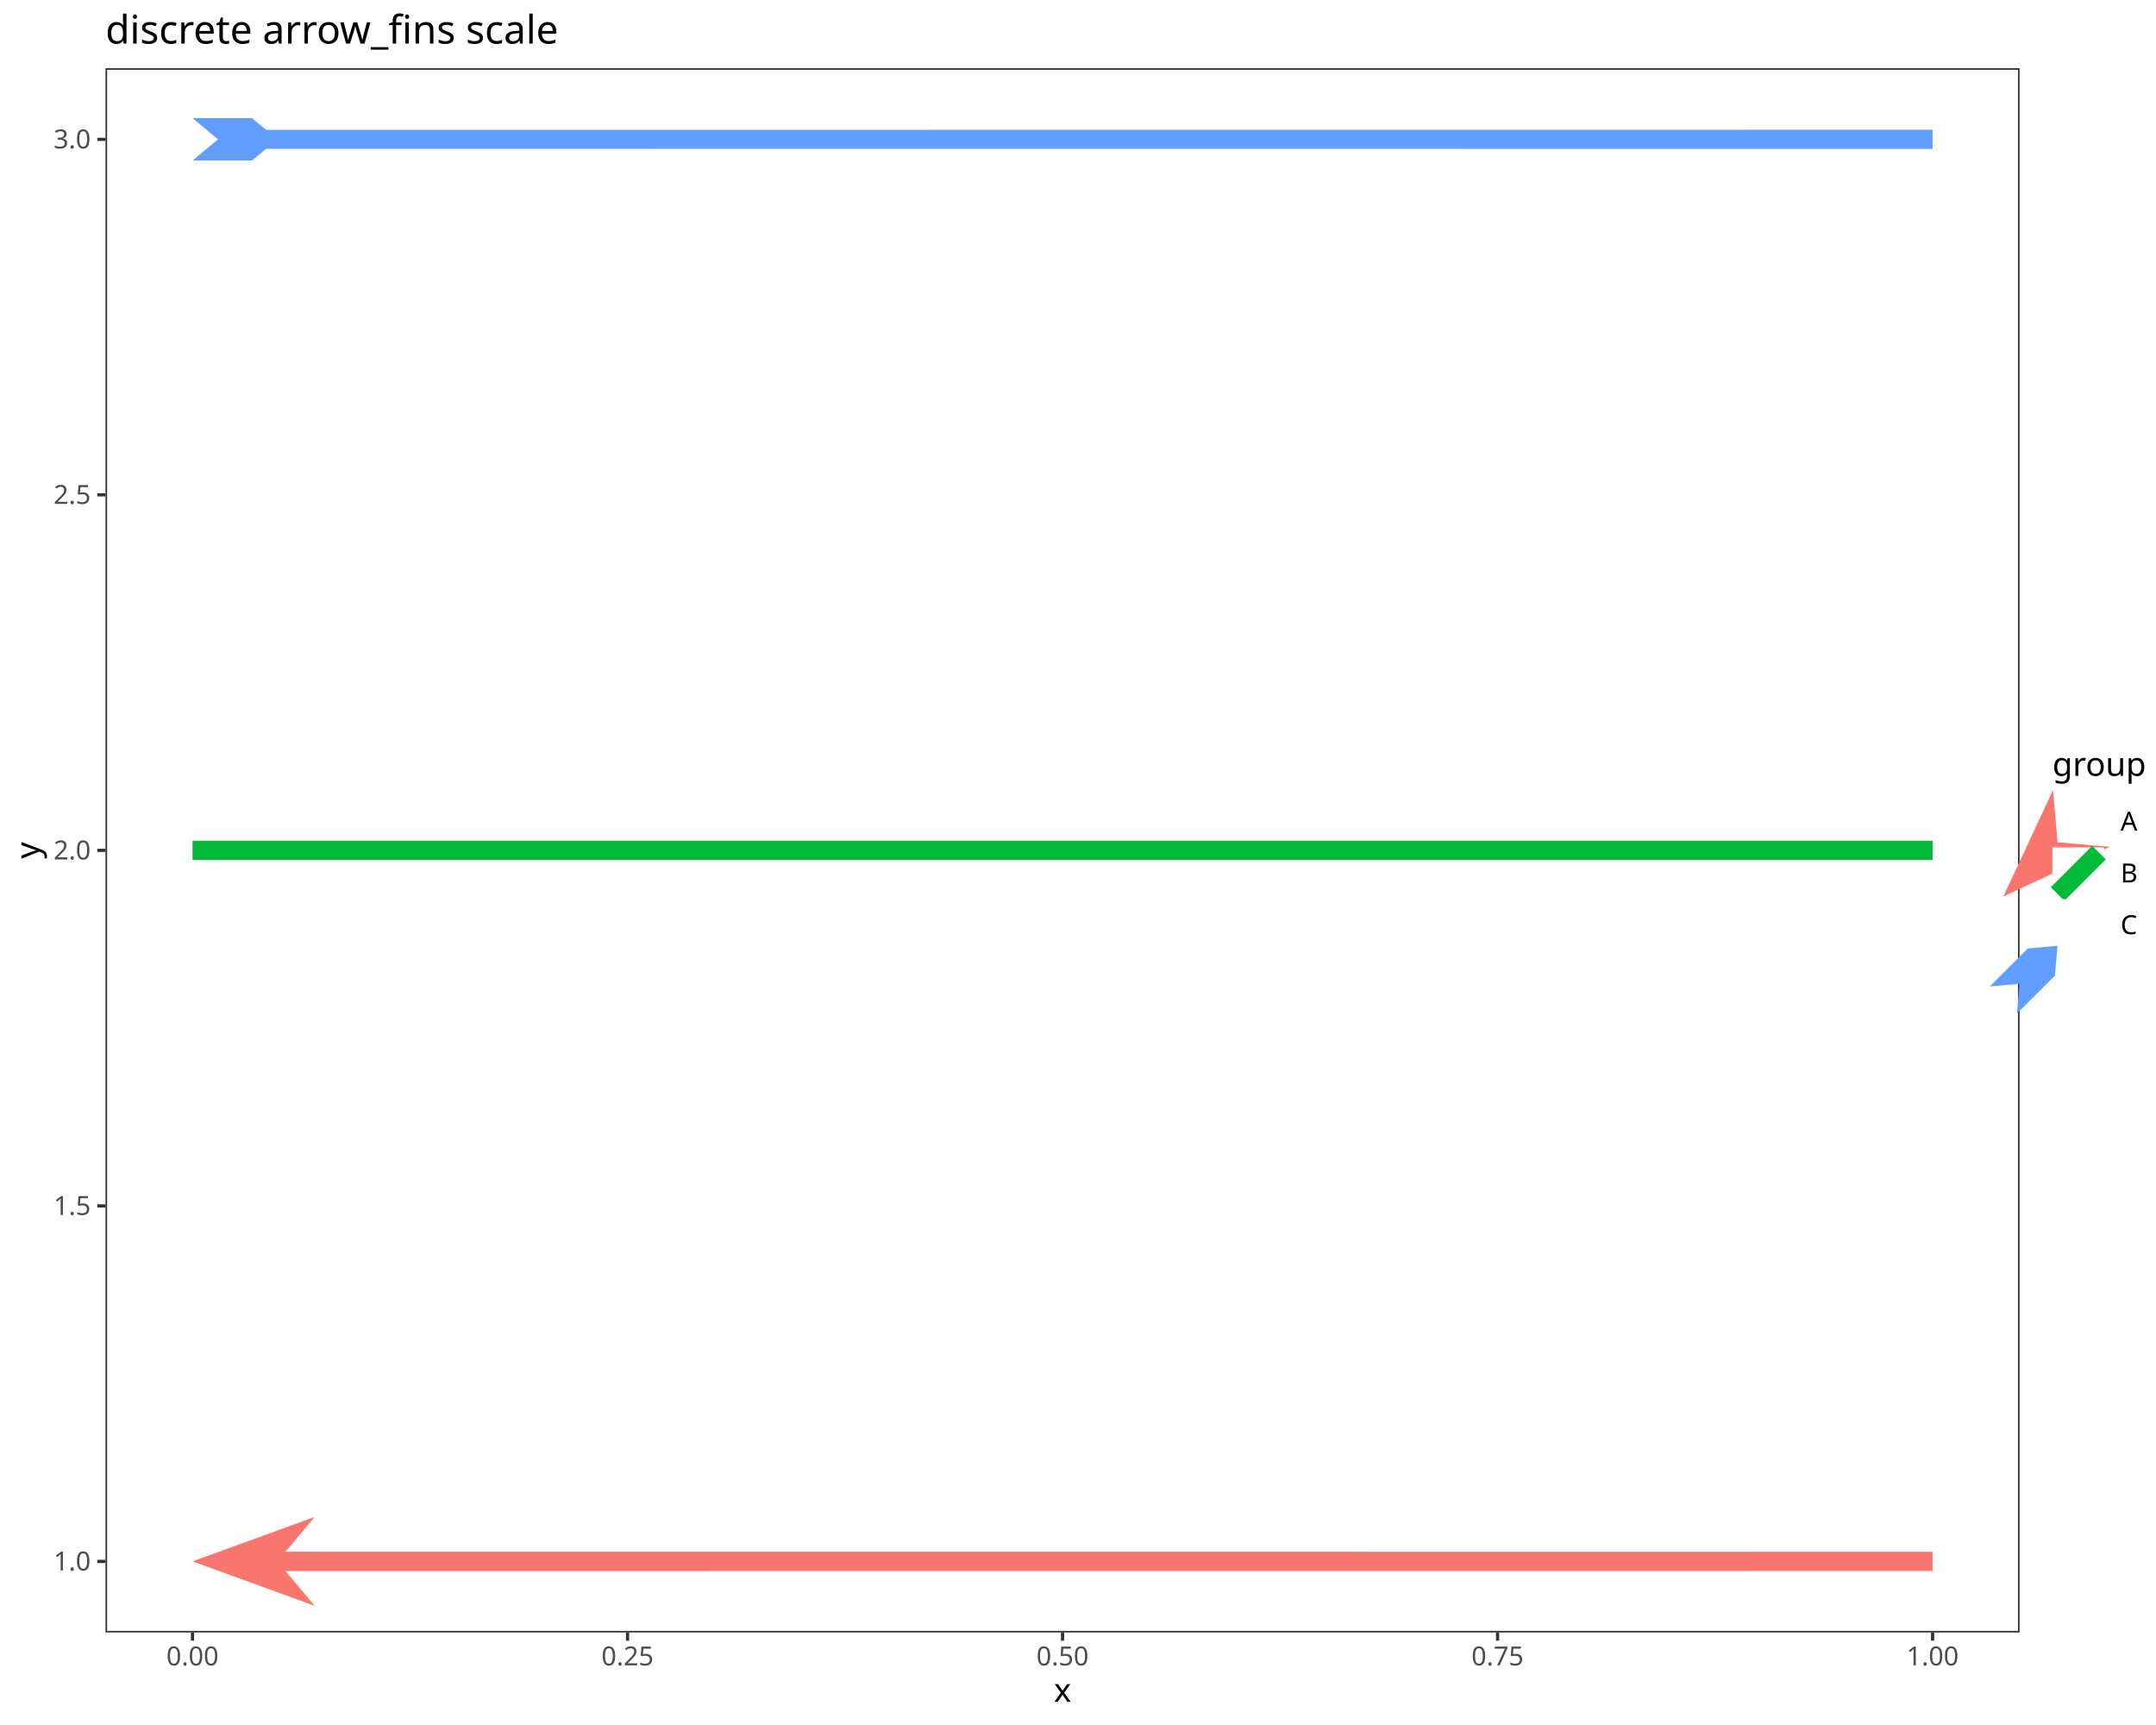
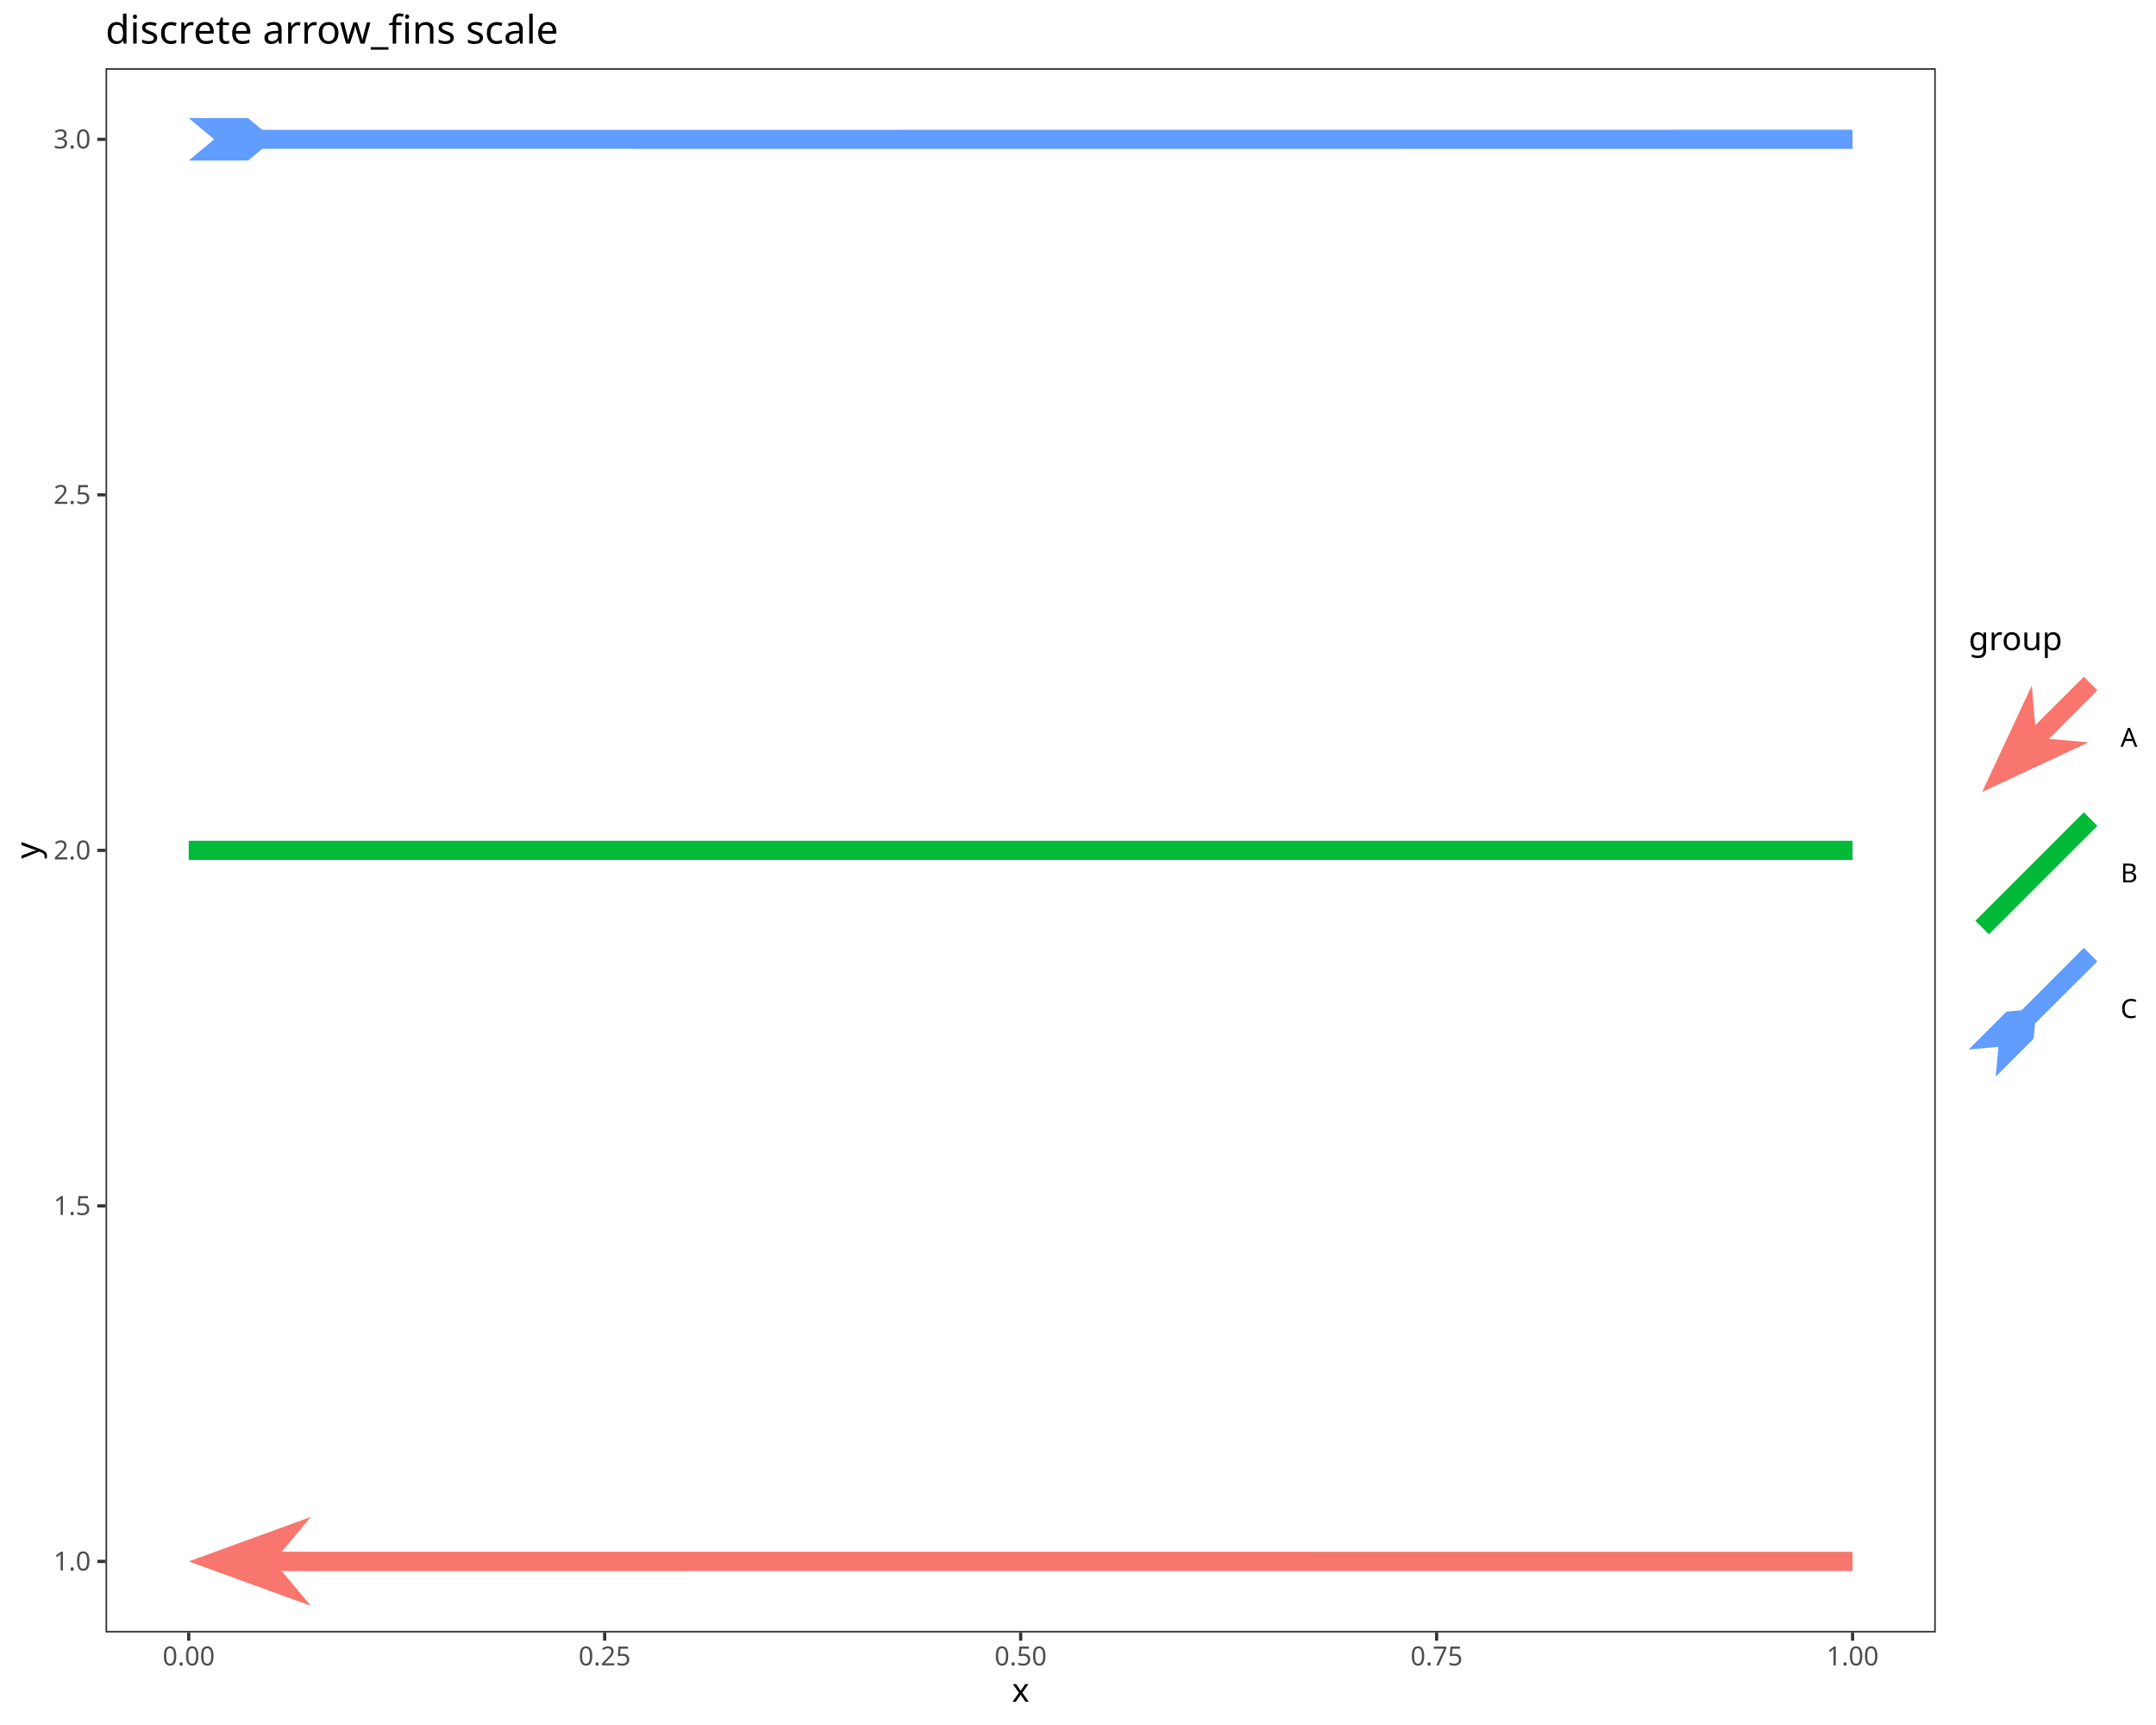
<svg xmlns="http://www.w3.org/2000/svg" class="svglite" data-engine-version="2.0" width="720.00pt" height="576.00pt" viewBox="0 0 720.00 576.00">
  <defs>
    <style type="text/css">
    .svglite line, .svglite polyline, .svglite polygon, .svglite path, .svglite rect, .svglite circle {
      fill: none;
      stroke: #000000;
      stroke-linecap: round;
      stroke-linejoin: round;
      stroke-miterlimit: 10.00;
    }
  </style>
  </defs>
  <rect width="100%" height="100%" style="stroke: none; fill: #FFFFFF;" />
  <defs>
    <clipPath id="cpMC4wMHw3MjAuMDB8MC4wMHw1NzYuMDA=">
      <rect x="0.00" y="0.00" width="720.00" height="576.00" />
    </clipPath>
  </defs>
  <g clip-path="url(#cpMC4wMHw3MjAuMDB8MC4wMHw1NzYuMDA=)">
    <rect x="0.00" y="0.00" width="720.00" height="576.00" style="stroke-width: 1.07; stroke: #FFFFFF; fill: #FFFFFF;" />
  </g>
  <defs>
-     <clipPath id="cpMzUuMjR8Njc0LjQ1fDIyLjc4fDU0NS4xMQ==">
-       <rect x="35.24" y="22.78" width="639.21" height="522.33" />
+     <clipPath id="cpMzUuMjR8NjQ2LjQ2fDIyLjc4fDU0NS4xMQ==">
+       <rect x="35.24" y="22.78" width="611.22" height="522.33" />
    </clipPath>
  </defs>
-   <g clip-path="url(#cpMzUuMjR8Njc0LjQ1fDIyLjc4fDU0NS4xMQ==)">
-     <rect x="35.24" y="22.78" width="639.21" height="522.33" style="stroke-width: 1.07; stroke: none; fill: #FFFFFF;" />
-     <path d="M 95.35 524.60 L 645.39 524.57 L 645.39 518.17 L 95.35 518.14 L 105.10 506.52 L 64.29 521.37 L 105.10 536.22 Z" style="fill-rule: evenodd; fill: #F8766D; stroke-width: 0.53; stroke: none; stroke-linecap: butt;" />
-     <path d="M 64.29 287.15 L 645.39 287.15 L 645.39 283.95 L 645.39 280.75 L 64.29 280.75 L 64.29 283.95 Z" style="fill-rule: evenodd; fill: #00BA38; stroke-width: 0.53; stroke: none; stroke-linecap: butt;" />
-     <path d="M 88.84 49.69 L 645.39 49.73 L 645.39 43.32 L 88.84 43.36 L 84.14 39.44 L 64.29 39.44 L 72.80 46.53 L 64.29 53.61 L 84.14 53.61 Z" style="fill-rule: evenodd; fill: #619CFF; stroke-width: 0.53; stroke: none; stroke-linecap: butt;" />
-     <rect x="35.24" y="22.78" width="639.21" height="522.33" style="stroke-width: 1.07; stroke: #333333;" />
+   <g clip-path="url(#cpMzUuMjR8NjQ2LjQ2fDIyLjc4fDU0NS4xMQ==)">
+     <rect x="35.24" y="22.78" width="611.22" height="522.33" style="stroke-width: 1.07; stroke: none; fill: #FFFFFF;" />
+     <path d="M 94.08 524.60 L 618.67 524.57 L 618.67 518.17 L 94.08 518.14 L 103.83 506.52 L 63.02 521.37 L 103.83 536.22 Z" style="fill-rule: evenodd; fill: #F8766D; stroke-width: 0.53; stroke: none; stroke-linecap: butt;" />
+     <path d="M 63.02 287.15 L 618.67 287.15 L 618.67 283.95 L 618.67 280.75 L 63.02 280.75 L 63.02 283.95 Z" style="fill-rule: evenodd; fill: #00BA38; stroke-width: 0.53; stroke: none; stroke-linecap: butt;" />
+     <path d="M 87.57 49.69 L 618.67 49.73 L 618.67 43.32 L 87.57 43.36 L 82.86 39.44 L 63.02 39.44 L 71.52 46.53 L 63.02 53.61 L 82.86 53.61 Z" style="fill-rule: evenodd; fill: #619CFF; stroke-width: 0.53; stroke: none; stroke-linecap: butt;" />
+     <rect x="35.24" y="22.78" width="611.22" height="522.33" style="stroke-width: 1.07; stroke: #333333;" />
  </g>
  <g clip-path="url(#cpMC4wMHw3MjAuMDB8MC4wMHw1NzYuMDA=)">
    <text x="30.31" y="524.40" text-anchor="end" style="font-size: 8.80px; fill: #4D4D4D; font-family: sans;" textLength="12.23px" lengthAdjust="spacingAndGlyphs">1.0</text>
    <text x="30.31" y="405.69" text-anchor="end" style="font-size: 8.80px; fill: #4D4D4D; font-family: sans;" textLength="12.23px" lengthAdjust="spacingAndGlyphs">1.5</text>
    <text x="30.31" y="286.98" text-anchor="end" style="font-size: 8.80px; fill: #4D4D4D; font-family: sans;" textLength="12.23px" lengthAdjust="spacingAndGlyphs">2.0</text>
    <text x="30.31" y="168.26" text-anchor="end" style="font-size: 8.80px; fill: #4D4D4D; font-family: sans;" textLength="12.23px" lengthAdjust="spacingAndGlyphs">2.5</text>
    <text x="30.31" y="49.55" text-anchor="end" style="font-size: 8.80px; fill: #4D4D4D; font-family: sans;" textLength="12.23px" lengthAdjust="spacingAndGlyphs">3.0</text>
    <polyline points="32.50,521.37 35.24,521.37 " style="stroke-width: 1.07; stroke: #333333; stroke-linecap: butt;" />
    <polyline points="32.50,402.66 35.24,402.66 " style="stroke-width: 1.07; stroke: #333333; stroke-linecap: butt;" />
    <polyline points="32.50,283.95 35.24,283.95 " style="stroke-width: 1.07; stroke: #333333; stroke-linecap: butt;" />
    <polyline points="32.50,165.24 35.24,165.24 " style="stroke-width: 1.07; stroke: #333333; stroke-linecap: butt;" />
    <polyline points="32.50,46.53 35.24,46.53 " style="stroke-width: 1.07; stroke: #333333; stroke-linecap: butt;" />
-     <polyline points="64.29,547.85 64.29,545.11 " style="stroke-width: 1.07; stroke: #333333; stroke-linecap: butt;" />
-     <polyline points="209.57,547.85 209.57,545.11 " style="stroke-width: 1.07; stroke: #333333; stroke-linecap: butt;" />
-     <polyline points="354.84,547.85 354.84,545.11 " style="stroke-width: 1.07; stroke: #333333; stroke-linecap: butt;" />
-     <polyline points="500.12,547.85 500.12,545.11 " style="stroke-width: 1.07; stroke: #333333; stroke-linecap: butt;" />
-     <polyline points="645.39,547.85 645.39,545.11 " style="stroke-width: 1.07; stroke: #333333; stroke-linecap: butt;" />
-     <text x="64.29" y="556.10" text-anchor="middle" style="font-size: 8.80px; fill: #4D4D4D; font-family: sans;" textLength="17.13px" lengthAdjust="spacingAndGlyphs">0.00</text>
-     <text x="209.57" y="556.10" text-anchor="middle" style="font-size: 8.80px; fill: #4D4D4D; font-family: sans;" textLength="17.13px" lengthAdjust="spacingAndGlyphs">0.25</text>
-     <text x="354.84" y="556.10" text-anchor="middle" style="font-size: 8.80px; fill: #4D4D4D; font-family: sans;" textLength="17.13px" lengthAdjust="spacingAndGlyphs">0.50</text>
-     <text x="500.12" y="556.10" text-anchor="middle" style="font-size: 8.80px; fill: #4D4D4D; font-family: sans;" textLength="17.13px" lengthAdjust="spacingAndGlyphs">0.75</text>
-     <text x="645.39" y="556.10" text-anchor="middle" style="font-size: 8.80px; fill: #4D4D4D; font-family: sans;" textLength="17.13px" lengthAdjust="spacingAndGlyphs">1.00</text>
-     <text x="354.84" y="568.24" text-anchor="middle" style="font-size: 11.00px; font-family: sans;" textLength="5.50px" lengthAdjust="spacingAndGlyphs">x</text>
+     <polyline points="63.02,547.85 63.02,545.11 " style="stroke-width: 1.07; stroke: #333333; stroke-linecap: butt;" />
+     <polyline points="201.93,547.85 201.93,545.11 " style="stroke-width: 1.07; stroke: #333333; stroke-linecap: butt;" />
+     <polyline points="340.85,547.85 340.85,545.11 " style="stroke-width: 1.07; stroke: #333333; stroke-linecap: butt;" />
+     <polyline points="479.76,547.85 479.76,545.11 " style="stroke-width: 1.07; stroke: #333333; stroke-linecap: butt;" />
+     <polyline points="618.67,547.85 618.67,545.11 " style="stroke-width: 1.07; stroke: #333333; stroke-linecap: butt;" />
+     <text x="63.02" y="556.10" text-anchor="middle" style="font-size: 8.80px; fill: #4D4D4D; font-family: sans;" textLength="17.13px" lengthAdjust="spacingAndGlyphs">0.00</text>
+     <text x="201.93" y="556.10" text-anchor="middle" style="font-size: 8.80px; fill: #4D4D4D; font-family: sans;" textLength="17.13px" lengthAdjust="spacingAndGlyphs">0.25</text>
+     <text x="340.85" y="556.10" text-anchor="middle" style="font-size: 8.80px; fill: #4D4D4D; font-family: sans;" textLength="17.13px" lengthAdjust="spacingAndGlyphs">0.50</text>
+     <text x="479.76" y="556.10" text-anchor="middle" style="font-size: 8.80px; fill: #4D4D4D; font-family: sans;" textLength="17.13px" lengthAdjust="spacingAndGlyphs">0.75</text>
+     <text x="618.67" y="556.10" text-anchor="middle" style="font-size: 8.80px; fill: #4D4D4D; font-family: sans;" textLength="17.13px" lengthAdjust="spacingAndGlyphs">1.00</text>
+     <text x="340.85" y="568.24" text-anchor="middle" style="font-size: 11.00px; font-family: sans;" textLength="5.50px" lengthAdjust="spacingAndGlyphs">x</text>
    <text transform="translate(13.05,283.95) rotate(-90)" text-anchor="middle" style="font-size: 11.00px; font-family: sans;" textLength="5.50px" lengthAdjust="spacingAndGlyphs">y</text>
-     <rect x="685.40" y="250.36" width="29.12" height="67.17" style="stroke-width: 1.07; stroke: none; fill: #FFFFFF;" />
-     <text x="685.40" y="259.07" style="font-size: 11.00px; font-family: sans;" textLength="28.14px" lengthAdjust="spacingAndGlyphs">group</text>
-     <rect x="685.40" y="265.69" width="17.28" height="17.28" style="stroke-width: 1.07; stroke: none; fill: #FFFFFF;" />
-     <path d="M 669.02 299.35 L 704.58 282.77 L 687.13 281.25 L 685.61 263.80 Z" style="fill-rule: evenodd; fill: #F8766D; stroke-width: 0.53; stroke: none;" />
-     <rect x="685.40" y="282.97" width="17.28" height="17.28" style="stroke-width: 1.07; stroke: none; fill: #FFFFFF;" />
-     <path d="M 689.40 300.79 L 703.22 286.97 L 700.96 284.70 L 698.69 282.44 L 684.87 296.26 L 687.13 298.53 Z" style="fill-rule: evenodd; fill: #00BA38; stroke-width: 0.53; stroke: none;" />
-     <rect x="685.40" y="300.25" width="17.28" height="17.28" style="stroke-width: 1.07; stroke: none; fill: #FFFFFF;" />
-     <path d="M 674.46 328.48 L 673.55 338.44 L 686.23 325.77 L 687.13 315.81 L 677.17 316.71 L 664.50 329.39 Z" style="fill-rule: evenodd; fill: #619CFF; stroke-width: 0.53; stroke: none;" />
-     <text x="708.16" y="277.36" style="font-size: 8.80px; font-family: sans;" textLength="5.87px" lengthAdjust="spacingAndGlyphs">A</text>
+     <rect x="657.42" y="208.38" width="57.10" height="151.14" style="stroke-width: 1.07; stroke: none; fill: #FFFFFF;" />
+     <text x="657.42" y="217.09" style="font-size: 11.00px; font-family: sans;" textLength="28.14px" lengthAdjust="spacingAndGlyphs">group</text>
+     <rect x="657.42" y="223.71" width="45.27" height="45.27" style="stroke-width: 1.07; stroke: none; fill: #FFFFFF;" />
+     <path d="M 697.50 247.87 L 684.25 246.71 L 700.42 230.50 L 698.16 228.24 L 695.89 225.98 L 679.68 242.15 L 678.52 228.90 L 661.94 264.45 Z" style="fill-rule: evenodd; fill: #F8766D; stroke-width: 0.53; stroke: none;" />
+     <rect x="657.42" y="268.98" width="45.27" height="45.27" style="stroke-width: 1.07; stroke: none; fill: #FFFFFF;" />
+     <path d="M 664.21 311.99 L 700.42 275.77 L 698.16 273.51 L 695.89 271.24 L 659.68 307.46 L 661.94 309.72 Z" style="fill-rule: evenodd; fill: #00BA38; stroke-width: 0.53; stroke: none;" />
+     <rect x="657.42" y="314.25" width="45.27" height="45.27" style="stroke-width: 1.07; stroke: none; fill: #FFFFFF;" />
+     <path d="M 679.14 346.84 L 679.60 341.80 L 700.42 321.04 L 698.16 318.78 L 695.89 316.51 L 675.13 337.33 L 670.09 337.79 L 657.42 350.46 L 667.37 349.56 L 666.47 359.52 Z" style="fill-rule: evenodd; fill: #619CFF; stroke-width: 0.53; stroke: none;" />
+     <text x="708.16" y="249.37" style="font-size: 8.80px; font-family: sans;" textLength="5.87px" lengthAdjust="spacingAndGlyphs">A</text>
    <text x="708.16" y="294.64" style="font-size: 8.80px; font-family: sans;" textLength="5.87px" lengthAdjust="spacingAndGlyphs">B</text>
-     <text x="708.16" y="311.92" style="font-size: 8.80px; font-family: sans;" textLength="6.36px" lengthAdjust="spacingAndGlyphs">C</text>
+     <text x="708.16" y="339.91" style="font-size: 8.80px; font-family: sans;" textLength="6.36px" lengthAdjust="spacingAndGlyphs">C</text>
    <text x="35.24" y="14.56" style="font-size: 13.20px; font-family: sans;" textLength="145.28px" lengthAdjust="spacingAndGlyphs">discrete arrow_fins scale</text>
  </g>
</svg>
